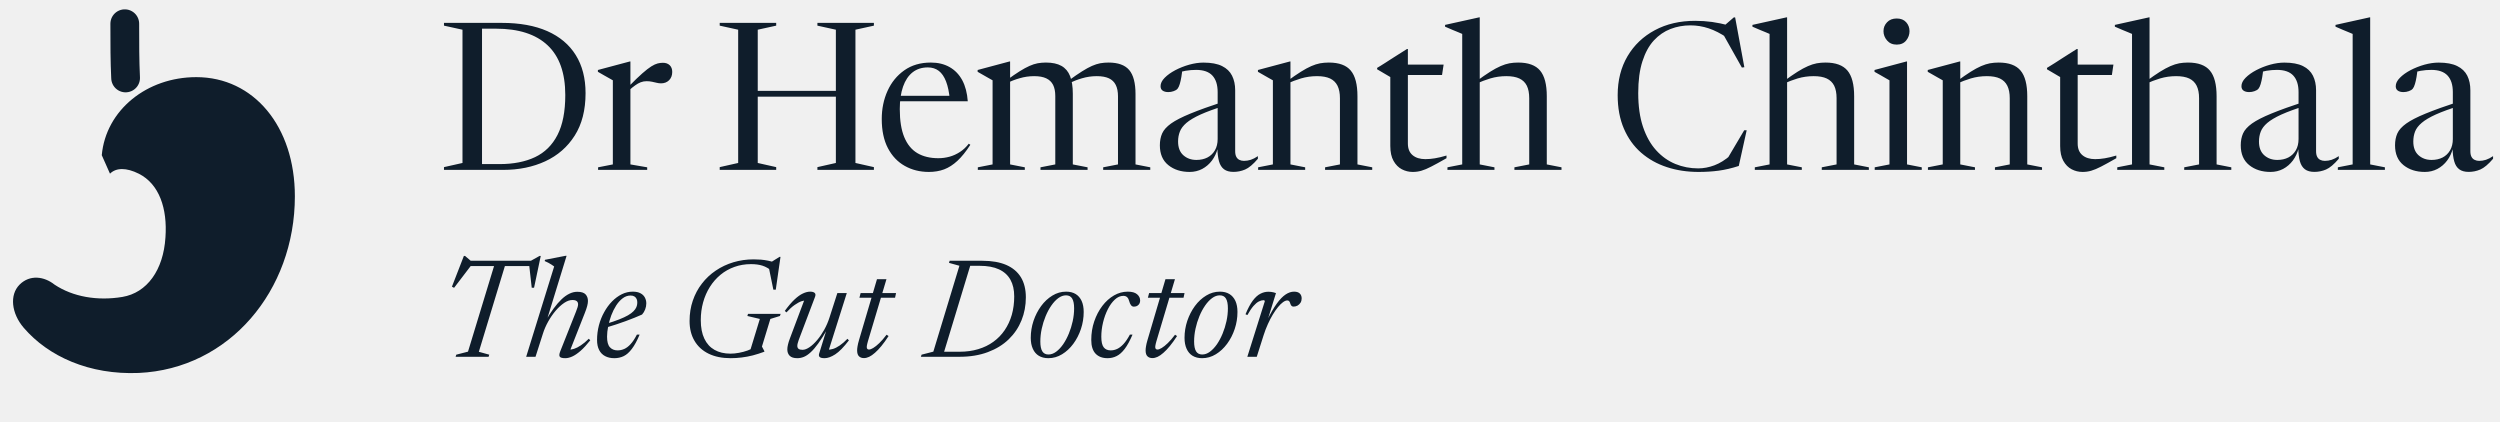
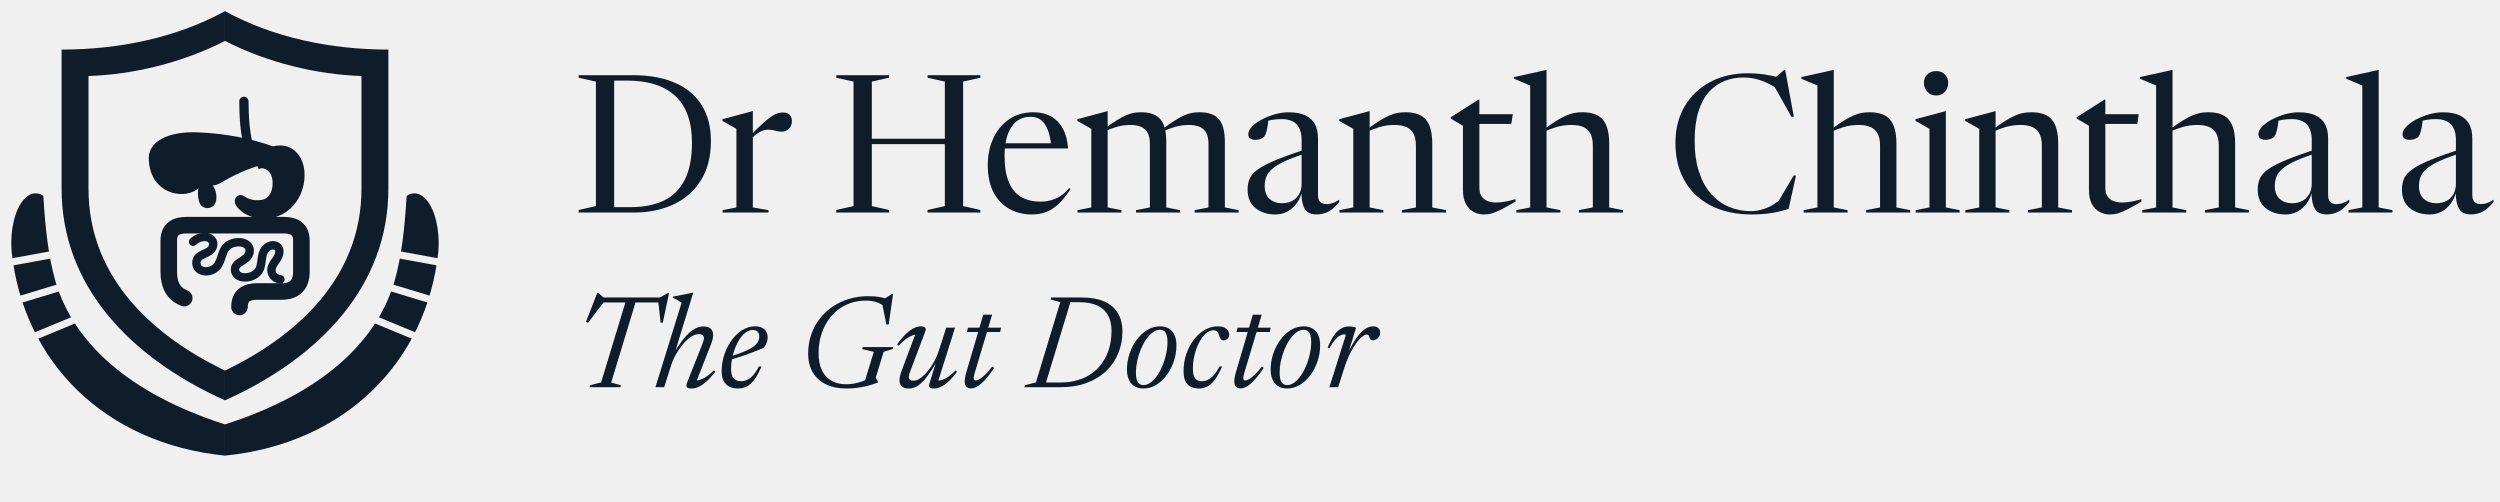
- <svg xmlns="http://www.w3.org/2000/svg" viewBox="-2 -4.898 535.044 90.257" role="img">
-   <g transform="translate(-17.15 -0.70) scale(0.8793)">
-     <path d="M42 33 C43 22 53 14 65 14 C79 14 89 26 89 43 C89 66 73 85 51 86 C39 86.5 29 82 23 75 C20 71.5 19.5 67 22 64.5 C24.5 62 28 62.5 30.5 64.5 C35 67.5 41 68.5 47 67.5 C53 66.5 57 61 57.5 53 C58 46 56 40 51 37.5 C48 36 45.5 36 44 37.5 Z" fill="#0f1d2b" />
-     <path d="M47.6 1 C47.6 6 47.6 10 47.8 14.2" fill="none" stroke="#0f1d2b" stroke-width="7" stroke-linecap="round" />
+ <svg xmlns="http://www.w3.org/2000/svg" viewBox="-2 -17.217 572.536 114.893" role="img">
+   <g transform="translate(-5.50 -21.27) scale(1.1005)">
+     <defs>
+       <clipPath id="soc8l">
+         <rect width="50" height="100" />
+       </clipPath>
+       <clipPath id="soc8r">
+         <rect x="50" width="50" height="100" />
+       </clipPath>
+       <mask id="soc8m" maskUnits="userSpaceOnUse" x="0" y="0" width="100" height="100">
+         <rect width="100" height="100" fill="#fff" />
+         <path d="M4 58.5 L14.4 56.6" stroke="#000" stroke-width="1.5" />
+         <path d="M5.4 66.6 L16.6 63.2" stroke="#000" stroke-width="1.5" />
+         <path d="M8.6 74.4 L20.2 69.6" stroke="#000" stroke-width="1.5" />
+         <path d="M 96 58.5 L 85.6 56.6" stroke="#000" stroke-width="1.5" />
+         <path d="M 94.6 66.6 L 83.4 63.2" stroke="#000" stroke-width="1.5" />
+         <path d="M 91.4 74.4 L 79.8 69.6" stroke="#000" stroke-width="1.5" />
+       </mask>
+     </defs>
+     <path d="M50 6 C60 11.5 72 14 84 14 L84 43 C84 63 70 78 50 87 C30 78 16 63 16 43 L16 14 C28 14 40 11.5 50 6 Z M50 12.2 C59 16.8 69.2 19.2 78.4 19.5 L78.4 43 C78.4 60 67 72.6 50 80.8 C33 72.6 21.6 60 21.6 43 L21.6 19.5 C30.8 19.2 41 16.8 50 12.2 Z" fill-rule="evenodd" fill="#0f1d2b" clip-path="url(#soc8l)" />
+     <path d="M50 6 C60 11.5 72 14 84 14 L84 43 C84 63 70 78 50 87 C30 78 16 63 16 43 L16 14 C28 14 40 11.5 50 6 Z M50 12.2 C59 16.8 69.2 19.2 78.4 19.5 L78.4 43 C78.4 60 67 72.6 50 80.8 C33 72.6 21.6 60 21.6 43 L21.6 19.5 C30.8 19.2 41 16.8 50 12.2 Z" fill-rule="evenodd" fill="#0f1d2b" clip-path="url(#soc8r)" />
+     <g transform="translate(29.1 23.4) scale(.46)">
+       <path d="M27 92 C22 90 20 86 20 80 L20 66 C20 61 23 59 28 59 L72 59 C77 59 80 61 80 66 L80 80 C80 86 77 89 71 89 L60 89 C55 89 52 91 52 96" fill="none" stroke="#0f1d2b" stroke-width="7.5" stroke-linecap="round" stroke-linejoin="round" />
+       <path d="M31 66.5 C35.5 62.5 41 64.5 40 68.5 C39 72.5 32.5 71.5 32.5 76 C32.5 80.5 38.5 81 41.5 78 C44.5 75 43.5 69.5 48 67.5 C52.5 65.5 57.5 67.5 56.5 71.5 C55.5 75.5 49.5 75.5 50 79.5 C50.5 83.5 57 83.5 60 80.5 C63 77.5 61 72.5 64 69.5 C66.5 67 70.5 68 70 71.5 C69.5 75 66 76.5 66.5 80 C67 83 70 83.5 70.5 83.5" fill="none" stroke="#0f1d2b" stroke-width="3.8" stroke-linecap="round" stroke-linejoin="round" />
+       <path d="M54 3 C54 10 54.5 17 56 23" fill="none" stroke="#0f1d2b" stroke-width="4.2" stroke-linecap="round" />
+       <path d="M42 33 C43 22 53 14 65 14 C79 14 89 26 89 43 C89 66 73 85 51 86 C39 86.5 29 82 23 75 C20 71.5 19.5 67 22 64.5 C24.5 62 28 62.5 30.5 64.5 C35 67.5 41 68.5 47 67.5 C53 66.5 57 61 57.5 53 C58 46 56 40 51 37.5 C48 36 45.5 36 44 37.5 Z" transform="translate(40.5 16.5) scale(0.46)" fill="#0f1d2b" />
+       <path d="M35.4 38.5 C39.8 38.8 42.4 43.8 41.3 48.4 C40.4 51.8 35.7 52.3 34.1 49.3 C32.8 46.6 32.6 40.5 35.4 38.5 Z" fill="#0f1d2b" />
+       <path d="M11 30 C10 21 20 16.5 33 17 C46 17.5 58 20 67.5 23.5 C72 25.5 71 29.5 66.5 30.5 C58 32.5 51 35.5 45 39 C42.5 40.6 40.5 41.3 38.5 41 C36.5 40.7 34.5 41.4 32.5 43 C26 47.5 12 44.5 11 30 Z" fill="#0f1d2b" />
+     </g>
+     <g mask="url(#soc8m)">
+       <path d="M12.2 44.5 C12.6 51 13.2 57 14.8 62.5 C18.6 75 30 85.6 50 92 L50 98.5 C25 96 8 79 5.6 56 C5.2 51 6.6 45.6 9.4 44.2 C10.4 43.7 11.6 43.9 12.2 44.5 Z" fill="#0f1d2b" />
+       <path d="M 87.8 44.5 C 87.4 51 86.8 57 85.2 62.5 C 81.4 75 70 85.6 50 92 L 50 98.5 C 75 96 92 79 94.4 56 C 94.8 51 93.4 45.6 90.6 44.2 C 89.6 43.7 88.4 43.9 87.8 44.5 Z" fill="#0f1d2b" />
+     </g>
  </g>
-   <path d="M118.98 15.45Q118.98 8.34 115.19 4.79Q111.41 1.24 104.15 1.24H98.68L98.73 0H105.4Q111.13 0 115.13 1.76Q119.13 3.53 121.22 6.89Q123.32 10.25 123.32 15.04Q123.32 20.47 121 24.12Q118.69 27.77 114.7 29.62Q110.72 31.46 105.7 31.46H98.73L98.68 30.22H104.93Q109.35 30.22 112.49 28.74Q115.64 27.25 117.31 23.99Q118.98 20.74 118.98 15.45ZM93.02 31.46V30.87L96.98 29.98V1.46L93.02 0.59V0H101.16V31.46H93.02ZM139.87 8.54Q140.79 8.54 141.33 9.06Q141.87 9.58 141.87 10.5Q141.87 11.59 141.2 12.27Q140.52 12.94 139.48 12.94Q139.01 12.94 138.54 12.82Q138.08 12.71 137.56 12.6Q137.04 12.48 136.38 12.48Q135.71 12.48 135.12 12.71Q134.53 12.94 133.94 13.37Q133.34 13.79 132.63 14.43V13.54Q134.31 11.82 135.46 10.81Q136.61 9.8 137.39 9.31Q138.17 8.83 138.75 8.68Q139.32 8.54 139.87 8.54ZM132.92 12.64V30.29L136.51 30.91V31.46H126V30.91L129.16 30.29V12.29Q128.88 12.13 128.44 11.88Q128.01 11.64 127.39 11.29Q126.77 10.93 125.96 10.47V10.08L132.82 8.25H132.92V12.64ZM160.17 29.98 164.12 30.87V31.46H152.03V30.87L155.98 29.98V1.46L152.03 0.59V0H164.12V0.59L160.17 1.46V29.98ZM181.08 29.98 185.03 30.87V31.46H172.94V30.87L176.89 29.98V1.46L172.94 0.59V0H185.03V0.59L181.08 1.46V29.98ZM157.64 15.79V14.55H179.35V15.79H157.64ZM197.21 8.49Q199.52 8.49 201.23 9.46Q202.94 10.43 203.94 12.27Q204.93 14.12 205.12 16.78H190.32V15.6H202.83L201.28 16.41Q201.06 14.05 200.47 12.53Q199.88 11.01 198.92 10.27Q197.95 9.53 196.57 9.53Q194.65 9.53 193.31 10.58Q191.97 11.64 191.27 13.64Q190.57 15.64 190.57 18.46Q190.57 22.13 191.53 24.46Q192.5 26.79 194.34 27.88Q196.18 28.96 198.82 28.96Q200.07 28.96 201.25 28.63Q202.42 28.3 203.47 27.61Q204.52 26.92 205.33 25.86L205.67 26.09Q204.28 28.25 202.91 29.52Q201.54 30.79 200.06 31.35Q198.57 31.9 196.8 31.9Q193.92 31.9 191.64 30.61Q189.35 29.33 188.03 26.81Q186.71 24.28 186.71 20.57Q186.71 17.3 187.95 14.55Q189.19 11.81 191.54 10.15Q193.89 8.49 197.21 8.49ZM214.18 12.42V30.29L217.33 30.91V31.46H207.27V30.91L210.43 30.29V12.29Q210.08 12.09 209.4 11.71Q208.72 11.33 207.23 10.47V10.08L214.08 8.25H214.18V12.42ZM227.6 15.17V30.29L230.76 30.91V31.46H220.68V30.91L223.85 30.29V15.65Q223.85 14.21 223.38 13.27Q222.91 12.34 221.92 11.87Q220.92 11.4 219.33 11.4Q217.73 11.4 216.21 11.85Q214.69 12.29 213.66 12.84L213.43 12.28Q215.04 11.1 216.22 10.36Q217.4 9.62 218.33 9.21Q219.25 8.8 220.09 8.64Q220.93 8.49 221.85 8.49Q223.89 8.49 225.16 9.2Q226.43 9.91 227.01 11.38Q227.6 12.85 227.6 15.17ZM241.02 15.26V30.29L244.18 30.91V31.46H234.1V30.91L237.27 30.29V15.73Q237.27 14.23 236.79 13.28Q236.32 12.33 235.32 11.86Q234.32 11.4 232.73 11.4Q231.12 11.4 229.59 11.85Q228.05 12.3 227.03 12.85L226.78 12.29Q228.4 11.11 229.58 10.37Q230.77 9.62 231.7 9.21Q232.63 8.8 233.47 8.64Q234.32 8.49 235.24 8.49Q238.31 8.49 239.67 10.09Q241.02 11.68 241.02 15.26ZM259.96 16.82 260.17 17.7Q256.94 18.71 254.94 19.61Q252.95 20.52 251.91 21.41Q250.88 22.3 250.51 23.27Q250.13 24.24 250.13 25.4Q250.13 27.32 251.26 28.33Q252.39 29.33 254.05 29.33Q255.39 29.33 256.41 28.81Q257.42 28.28 258.01 27.28Q258.6 26.27 258.6 24.84V14.81Q258.6 12.49 257.47 11.27Q256.34 10.06 253.99 10.06Q252.86 10.06 251.73 10.25Q250.59 10.44 249.84 10.8L251.04 9.93Q250.97 10.74 250.83 11.58Q250.69 12.42 250.49 13.09Q250.29 13.76 250.02 14.09Q249.74 14.42 249.18 14.61Q248.62 14.81 248.04 14.81Q247.28 14.81 246.83 14.5Q246.38 14.19 246.38 13.55Q246.38 12.64 247.26 11.75Q248.15 10.85 249.54 10.12Q250.93 9.39 252.53 8.94Q254.13 8.5 255.56 8.5Q258.05 8.5 259.54 9.24Q261.02 9.97 261.68 11.3Q262.35 12.63 262.35 14.42V27.44Q262.35 28.21 262.59 28.66Q262.83 29.12 263.26 29.32Q263.69 29.53 264.23 29.53Q264.98 29.53 265.69 29.3Q266.4 29.07 267.21 28.52V29.08Q265.68 30.87 264.48 31.38Q263.28 31.89 261.99 31.89Q260.71 31.89 259.96 31.33Q259.21 30.76 258.89 29.63Q258.58 28.5 258.54 26.83L258.62 26.81Q258.24 28.31 257.38 29.46Q256.51 30.61 255.29 31.26Q254.06 31.9 252.6 31.9Q249.85 31.9 248.04 30.44Q246.23 28.98 246.23 26.2Q246.23 24.77 246.72 23.66Q247.21 22.56 248.62 21.54Q250.04 20.53 252.77 19.41Q255.5 18.29 259.96 16.82ZM274.18 12.47V30.29L277.33 30.91V31.46H267.26V30.91L270.42 30.29V12.29Q270.07 12.09 269.39 11.71Q268.72 11.33 267.22 10.47V10.08L274.08 8.25H274.18V12.47ZM281.59 30.91 284.77 30.29V16.12Q284.77 14.5 284.25 13.45Q283.73 12.41 282.66 11.9Q281.58 11.4 279.86 11.4Q278.08 11.4 276.43 11.89Q274.77 12.39 273.67 12.96L273.42 12.52Q275.12 11.27 276.39 10.47Q277.65 9.68 278.64 9.25Q279.63 8.82 280.52 8.65Q281.41 8.49 282.39 8.49Q285.66 8.49 287.09 10.21Q288.52 11.92 288.52 15.69V30.29L291.68 30.91V31.46H281.59V30.91ZM299.31 25.81Q299.31 27.47 300.32 28.31Q301.33 29.16 303.05 29.16Q304.04 29.16 305.1 28.98Q306.15 28.81 307.58 28.39V28.96Q305.56 30.12 304.32 30.75Q303.09 31.39 302.21 31.64Q301.33 31.9 300.35 31.9Q299.11 31.9 298.02 31.33Q296.93 30.76 296.24 29.53Q295.55 28.31 295.55 26.33V11.59L292.73 9.93V9.63Q293.03 9.45 293.47 9.18Q293.91 8.92 294.47 8.55Q295.04 8.19 295.74 7.73Q296.45 7.28 297.3 6.74Q298.15 6.2 299.12 5.59H299.31V9.73V25.81ZM298.06 11.16V8.93H306.96L306.62 11.16H298.06ZM322.11 30.91 325.28 30.29V16.12Q325.28 14.5 324.77 13.45Q324.25 12.41 323.17 11.9Q322.1 11.4 320.38 11.4Q318.6 11.4 316.94 11.89Q315.29 12.39 314.19 12.96L313.94 12.52Q315.64 11.27 316.9 10.47Q318.16 9.68 319.16 9.25Q320.15 8.82 321.04 8.65Q321.92 8.49 322.91 8.49Q326.17 8.49 327.61 10.21Q329.04 11.92 329.04 15.69V30.29L332.19 30.91V31.46H322.11V30.91ZM317.84 31.46H307.78V30.91L310.94 30.29V2.36Q310.65 2.24 310.12 2.01Q309.58 1.79 308.85 1.49Q308.13 1.18 307.27 0.81V0.43L314.59 -1.19H314.69V11.11V30.29L317.84 30.91V31.46ZM361.44 31.14Q363.16 31.14 364.92 30.48Q366.67 29.82 368.4 28.31L367.53 29.34L371.29 22.98H371.82L370.13 30.62Q367.84 31.36 365.82 31.63Q363.81 31.9 361.51 31.9Q357.88 31.9 354.74 30.87Q351.6 29.84 349.23 27.78Q346.86 25.71 345.54 22.63Q344.21 19.55 344.21 15.46Q344.21 10.71 346.32 7.13Q348.43 3.56 352.17 1.56Q355.9 -0.44 360.8 -0.44Q362.66 -0.44 364.4 -0.2Q366.15 0.05 368.01 0.54L366.83 0.76L369.06 -1.17H369.35L371.32 9.49L370.79 9.56L366.64 2.17L367.65 3.2Q365.59 1.8 363.69 1.17Q361.78 0.53 359.77 0.53Q357.54 0.53 355.53 1.3Q353.52 2.07 351.96 3.75Q350.4 5.44 349.51 8.22Q348.61 10.99 348.61 15.02Q348.61 19.21 349.63 22.25Q350.66 25.3 352.45 27.27Q354.24 29.24 356.55 30.19Q358.86 31.14 361.44 31.14ZM387.89 30.91 391.06 30.29V16.12Q391.06 14.5 390.55 13.45Q390.03 12.41 388.95 11.9Q387.88 11.4 386.16 11.4Q384.38 11.4 382.72 11.89Q381.07 12.39 379.97 12.96L379.72 12.52Q381.42 11.27 382.68 10.47Q383.94 9.68 384.94 9.25Q385.93 8.82 386.82 8.65Q387.7 8.49 388.69 8.49Q391.95 8.49 393.39 10.21Q394.82 11.92 394.82 15.69V30.29L397.97 30.91V31.46H387.89V30.91ZM383.62 31.46H373.56V30.91L376.72 30.29V2.36Q376.43 2.24 375.9 2.01Q375.36 1.79 374.63 1.49Q373.91 1.18 373.05 0.81V0.43L380.37 -1.19H380.47V11.11V30.29L383.62 30.91V31.46ZM403.93 4.65Q402.62 4.65 401.86 3.76Q401.1 2.87 401.1 1.77Q401.1 0.67 401.86 -0.13Q402.62 -0.94 403.93 -0.94Q405.24 -0.94 405.96 -0.13Q406.67 0.67 406.67 1.77Q406.67 2.87 405.96 3.76Q405.24 4.65 403.93 4.65ZM406.14 8.25V12.2V30.29L409.29 30.91V31.46H399.22V30.91L402.38 30.29V12.29Q402.14 12.15 401.64 11.87Q401.14 11.58 400.5 11.21Q399.86 10.85 399.18 10.47V10.08L406.04 8.25H406.14ZM417.53 12.47V30.29L420.68 30.91V31.46H410.61V30.91L413.78 30.29V12.29Q413.42 12.09 412.75 11.71Q412.07 11.33 410.57 10.47V10.08L417.43 8.25H417.53V12.47ZM424.95 30.91 428.12 30.29V16.12Q428.12 14.5 427.6 13.45Q427.08 12.41 426.01 11.9Q424.94 11.4 423.22 11.4Q421.43 11.4 419.78 11.89Q418.13 12.39 417.03 12.96L416.78 12.52Q418.48 11.27 419.74 10.47Q421 9.68 421.99 9.25Q422.99 8.82 423.87 8.65Q424.76 8.49 425.75 8.49Q429.01 8.49 430.44 10.21Q431.87 11.92 431.87 15.69V30.29L435.03 30.91V31.46H424.95V30.91ZM442.66 25.81Q442.66 27.47 443.67 28.31Q444.68 29.16 446.4 29.16Q447.4 29.16 448.45 28.98Q449.5 28.81 450.93 28.39V28.96Q448.91 30.12 447.68 30.75Q446.44 31.39 445.56 31.64Q444.68 31.9 443.7 31.9Q442.46 31.9 441.37 31.33Q440.28 30.76 439.59 29.53Q438.91 28.31 438.91 26.33V11.59L436.09 9.93V9.63Q436.38 9.45 436.82 9.18Q437.26 8.92 437.83 8.55Q438.39 8.19 439.1 7.73Q439.8 7.28 440.65 6.74Q441.5 6.2 442.47 5.59H442.66V9.73V25.81ZM441.41 11.16V8.93H450.31L449.98 11.16H441.41ZM465.46 30.91 468.64 30.29V16.12Q468.64 14.5 468.12 13.45Q467.6 12.41 466.53 11.9Q465.45 11.4 463.73 11.4Q461.95 11.4 460.29 11.89Q458.64 12.39 457.54 12.96L457.29 12.52Q458.99 11.27 460.25 10.47Q461.52 9.68 462.51 9.25Q463.5 8.82 464.39 8.65Q465.27 8.49 466.26 8.49Q469.53 8.49 470.96 10.21Q472.39 11.92 472.39 15.69V30.29L475.54 30.91V31.46H465.46V30.91ZM461.2 31.46H451.13V30.91L454.29 30.29V2.36Q454.01 2.24 453.47 2.01Q452.93 1.79 452.2 1.49Q451.48 1.18 450.62 0.81V0.43L457.95 -1.19H458.04V11.11V30.29L461.2 30.91V31.46ZM491.29 16.82 491.5 17.7Q488.27 18.71 486.27 19.61Q484.28 20.52 483.24 21.41Q482.21 22.3 481.84 23.27Q481.46 24.24 481.46 25.4Q481.46 27.32 482.59 28.33Q483.72 29.33 485.38 29.33Q486.72 29.33 487.74 28.81Q488.75 28.28 489.34 27.28Q489.93 26.27 489.93 24.84V14.81Q489.93 12.49 488.8 11.27Q487.67 10.06 485.32 10.06Q484.19 10.06 483.06 10.25Q481.92 10.44 481.17 10.8L482.37 9.93Q482.3 10.74 482.16 11.58Q482.02 12.42 481.82 13.09Q481.62 13.76 481.35 14.09Q481.07 14.42 480.51 14.61Q479.95 14.81 479.37 14.81Q478.61 14.81 478.16 14.5Q477.71 14.19 477.71 13.55Q477.71 12.64 478.59 11.75Q479.48 10.85 480.87 10.12Q482.26 9.39 483.86 8.94Q485.46 8.5 486.89 8.5Q489.38 8.5 490.87 9.24Q492.35 9.97 493.01 11.3Q493.68 12.63 493.68 14.42V27.44Q493.68 28.21 493.92 28.66Q494.16 29.12 494.59 29.32Q495.02 29.53 495.56 29.53Q496.31 29.53 497.02 29.3Q497.73 29.07 498.54 28.52V29.08Q497.01 30.87 495.81 31.38Q494.61 31.89 493.32 31.89Q492.04 31.89 491.29 31.33Q490.54 30.76 490.22 29.63Q489.91 28.5 489.87 26.83L489.95 26.81Q489.57 28.31 488.71 29.46Q487.84 30.61 486.62 31.26Q485.39 31.9 483.93 31.9Q481.18 31.9 479.37 30.44Q477.56 28.98 477.56 26.2Q477.56 24.77 478.05 23.66Q478.54 22.56 479.95 21.54Q481.37 20.53 484.1 19.41Q486.83 18.29 491.29 16.82ZM505.26 30.29 508.41 30.91V31.46H498.34V30.91L501.51 30.29V2.36Q501.22 2.24 500.68 2.01Q500.15 1.79 499.42 1.49Q498.69 1.18 497.84 0.81V0.43L505.16 -1.19H505.26V2.46V30.29ZM524.32 16.82 524.53 17.7Q521.29 18.71 519.29 19.61Q517.3 20.52 516.27 21.41Q515.23 22.3 514.86 23.27Q514.49 24.24 514.49 25.4Q514.49 27.32 515.61 28.33Q516.74 29.33 518.4 29.33Q519.74 29.33 520.76 28.81Q521.77 28.28 522.36 27.28Q522.95 26.27 522.95 24.84V14.81Q522.95 12.49 521.82 11.27Q520.69 10.06 518.34 10.06Q517.21 10.06 516.08 10.25Q514.95 10.44 514.19 10.8L515.39 9.93Q515.32 10.74 515.18 11.58Q515.04 12.42 514.84 13.09Q514.64 13.76 514.37 14.09Q514.09 14.42 513.53 14.61Q512.97 14.81 512.39 14.81Q511.63 14.81 511.18 14.5Q510.73 14.19 510.73 13.55Q510.73 12.64 511.62 11.75Q512.5 10.85 513.89 10.12Q515.29 9.39 516.88 8.94Q518.48 8.5 519.91 8.5Q522.41 8.5 523.89 9.24Q525.37 9.97 526.04 11.3Q526.7 12.63 526.7 14.42V27.44Q526.7 28.21 526.94 28.66Q527.19 29.12 527.62 29.32Q528.05 29.53 528.58 29.53Q529.33 29.53 530.04 29.3Q530.75 29.07 531.56 28.52V29.08Q530.03 30.87 528.83 31.38Q527.63 31.89 526.34 31.89Q525.07 31.89 524.32 31.33Q523.56 30.76 523.25 29.63Q522.93 28.5 522.89 26.83L522.97 26.81Q522.59 28.31 521.73 29.46Q520.87 30.61 519.64 31.26Q518.42 31.9 516.95 31.9Q514.2 31.9 512.39 30.44Q510.58 28.98 510.58 26.2Q510.58 24.77 511.07 23.66Q511.56 22.56 512.98 21.54Q514.39 20.53 517.12 19.41Q519.85 18.29 524.32 16.82Z" fill="#0f1d2b" />
-   <path d="M112.4 52.05H97.28L98.94 51.77L95.18 56.7L94.72 56.46L97.28 49.87H97.52L99.01 51.14L97.98 50.91H112.42L111.21 51.14L113.49 49.87H113.73L112.3 56.68H111.8L111.25 51.79L112.4 52.05ZM103.87 51.6H106.19L100.48 70.39L102.71 71.01L102.57 71.46H95.51L95.65 71.01L98.16 70.36L103.87 51.6ZM114.2 66.49 112.61 71.46H110.61L116.6 52.13Q116.33 51.92 116.02 51.73Q115.71 51.53 115.36 51.34Q115 51.14 114.57 50.97L114.65 50.7L119.02 49.85H119.26L114.98 63.77L114.77 63.77Q115.65 62.27 116.5 61.11Q117.35 59.95 118.18 59.16Q119.01 58.37 119.86 57.96Q120.7 57.55 121.55 57.55Q122.81 57.55 123.32 58.1Q123.83 58.65 123.83 59.51Q123.83 60 123.67 60.59Q123.52 61.19 123.16 62.09L119.88 70.42L119.76 69.92Q120.24 69.96 120.88 69.75Q121.53 69.54 122.32 69.01Q123.11 68.49 124.01 67.6L124.33 67.93Q123.2 69.36 122.24 70.2Q121.27 71.04 120.47 71.4Q119.67 71.76 118.98 71.76Q118.05 71.76 117.81 71.45Q117.57 71.14 117.9 70.3L121.27 61.81Q121.5 61.23 121.61 60.86Q121.72 60.49 121.72 60.23Q121.72 59.78 121.43 59.55Q121.15 59.31 120.49 59.31Q119.67 59.31 118.74 59.93Q117.81 60.56 116.92 61.6Q116.03 62.65 115.32 63.92Q114.61 65.19 114.2 66.49ZM132.97 58.35Q132.05 58.35 131.28 58.93Q130.5 59.51 129.88 60.47Q129.26 61.44 128.82 62.6Q128.39 63.77 128.16 64.96Q127.92 66.15 127.92 67.16Q127.92 68.76 128.53 69.42Q129.14 70.09 130.17 70.09Q130.9 70.09 131.59 69.79Q132.28 69.49 132.95 68.76Q133.63 68.03 134.31 66.71L134.89 66.72Q134.06 68.69 133.22 69.78Q132.39 70.88 131.48 71.32Q130.57 71.76 129.47 71.76Q128.34 71.76 127.51 71.32Q126.68 70.89 126.23 70.02Q125.78 69.15 125.78 67.86Q125.78 66.25 126.18 64.72Q126.58 63.2 127.31 61.9Q128.03 60.59 128.99 59.61Q129.95 58.63 131.08 58.07Q132.21 57.52 133.42 57.52Q134.44 57.52 135.08 57.87Q135.72 58.21 136.02 58.79Q136.32 59.36 136.32 60.03Q136.32 60.68 136.08 61.31Q135.84 61.95 135.41 62.42Q134.68 62.75 133.78 63.11Q132.89 63.48 131.88 63.84Q130.88 64.2 129.83 64.55Q128.78 64.89 127.74 65.2L127.79 64.39Q129.38 63.91 130.52 63.46Q131.66 63.01 132.41 62.58Q133.15 62.15 133.58 61.71Q134.01 61.28 134.2 60.83Q134.38 60.39 134.39 59.93Q134.41 59.46 134.26 59.11Q134.1 58.75 133.78 58.55Q133.46 58.35 132.97 58.35ZM154.34 70.79Q155.2 70.79 156.15 70.61Q157.1 70.44 158.02 70.11Q158.94 69.77 159.67 69.29L158.36 70.75L160.62 63.36L157.95 62.73L158.09 62.27H165.07L164.92 62.73L162.87 63.36L161.07 69.27L161.6 70.28L161.57 70.38Q160.34 70.84 159.13 71.16Q157.91 71.47 156.73 71.61Q155.54 71.76 154.37 71.76Q151.63 71.76 149.66 70.8Q147.69 69.84 146.64 68.05Q145.58 66.27 145.58 63.8Q145.58 61.47 146.27 59.45Q146.96 57.43 148.21 55.81Q149.46 54.18 151.18 53.02Q152.9 51.85 154.96 51.23Q157.02 50.61 159.31 50.61Q160.11 50.61 160.87 50.67Q161.63 50.74 162.37 50.89Q163.12 51.04 163.85 51.3L162.81 51.34L164.82 50.08H165.04L164.03 57.09H163.51L162.53 52.29L163.28 53.16Q162.22 52.29 161.18 51.96Q160.14 51.63 158.74 51.63Q156.83 51.63 155.17 52.23Q153.52 52.82 152.2 53.91Q150.87 55.01 149.93 56.5Q148.98 58 148.48 59.81Q147.98 61.61 147.98 63.62Q147.98 65.98 148.74 67.58Q149.5 69.18 150.92 69.98Q152.35 70.79 154.34 70.79ZM173.32 70.75 174.92 65.58 175.06 65.55Q173.99 67.41 173.11 68.62Q172.24 69.83 171.48 70.51Q170.73 71.2 170.04 71.48Q169.35 71.76 168.64 71.76Q167.51 71.76 167 71.24Q166.5 70.72 166.5 69.88Q166.5 69.43 166.64 68.85Q166.77 68.28 167.04 67.57L170.31 58.86L170.69 59.42Q170.25 59.34 169.58 59.56Q168.91 59.78 168.08 60.36Q167.25 60.93 166.31 61.96L165.96 61.64Q167.09 60.09 168.05 59.19Q169.01 58.29 169.84 57.91Q170.67 57.52 171.39 57.52Q172.07 57.52 172.36 57.8Q172.65 58.07 172.43 58.64L168.94 67.86Q168.8 68.27 168.72 68.57Q168.64 68.88 168.64 69.12Q168.64 69.55 168.91 69.76Q169.19 69.97 169.75 69.97Q170.43 69.97 171.25 69.41Q172.07 68.85 172.89 67.88Q173.71 66.91 174.4 65.67Q175.09 64.43 175.52 63.08L177.21 57.82H179.23L175.27 70.35L175.15 69.9Q175.62 69.98 176.27 69.78Q176.93 69.58 177.72 69.04Q178.5 68.51 179.37 67.61L179.68 67.95Q178.02 70.12 176.75 70.94Q175.48 71.76 174.47 71.76Q173.69 71.76 173.43 71.51Q173.16 71.27 173.32 70.75ZM181.93 58.82 182.19 57.82H189.77L189.56 58.82H181.93ZM183.75 68.14Q183.67 68.44 183.61 68.67Q183.55 68.9 183.53 69.07Q183.5 69.24 183.5 69.37Q183.5 69.65 183.63 69.78Q183.75 69.91 183.98 69.91Q184.32 69.91 184.88 69.58Q185.45 69.24 186.18 68.54Q186.91 67.84 187.74 66.74L188.17 67.02Q187.37 68.26 186.64 69.15Q185.91 70.04 185.25 70.61Q184.6 71.19 184.01 71.47Q183.42 71.74 182.9 71.74Q182.25 71.74 181.85 71.37Q181.44 70.99 181.44 70.09Q181.44 69.72 181.53 69.2Q181.61 68.67 181.85 67.86L185.69 54.85H187.72L183.75 68.14ZM203.36 70.38Q205.53 70.38 207.35 69.83Q209.17 69.29 210.6 68.25Q212.03 67.22 213.02 65.76Q214.01 64.31 214.54 62.49Q215.06 60.66 215.06 58.53Q215.06 56.42 214.25 54.97Q213.44 53.51 211.8 52.75Q210.16 51.99 207.64 51.99H204.2L204.58 50.91H208.23Q211.27 50.91 213.35 51.8Q215.42 52.7 216.49 54.44Q217.55 56.18 217.55 58.74Q217.55 61.36 216.62 63.66Q215.69 65.97 213.88 67.72Q212.07 69.47 209.42 70.46Q206.77 71.46 203.34 71.46H198.29L198.6 70.38H203.36ZM203.33 51.98 201.1 51.36 201.24 50.91H205.97L199.73 71.46H195.09L195.23 71.01L197.75 70.36L203.33 51.98ZM226.17 57.52Q227.37 57.52 228.21 58.03Q229.04 58.54 229.49 59.51Q229.93 60.48 229.93 61.87Q229.93 63.74 229.34 65.51Q228.75 67.27 227.71 68.68Q226.67 70.09 225.3 70.92Q223.93 71.76 222.36 71.76Q221.18 71.76 220.33 71.25Q219.49 70.74 219.05 69.76Q218.6 68.78 218.6 67.41Q218.6 65.54 219.19 63.77Q219.79 62.01 220.82 60.6Q221.86 59.19 223.23 58.36Q224.6 57.52 226.17 57.52ZM222.39 70.97Q223.23 70.97 224.03 70.38Q224.83 69.79 225.53 68.79Q226.22 67.78 226.75 66.5Q227.28 65.22 227.58 63.83Q227.88 62.44 227.88 61.1Q227.88 59.67 227.46 58.99Q227.05 58.31 226.14 58.31Q225.31 58.31 224.5 58.9Q223.7 59.49 223.01 60.49Q222.31 61.5 221.78 62.78Q221.25 64.06 220.95 65.45Q220.65 66.84 220.65 68.18Q220.65 69.61 221.07 70.29Q221.49 70.97 222.39 70.97ZM238.42 58.42Q237.45 58.42 236.6 59.21Q235.74 60 235.09 61.29Q234.44 62.58 234.07 64.12Q233.7 65.66 233.7 67.16Q233.7 68.75 234.2 69.42Q234.71 70.09 235.72 70.09Q236.41 70.09 237.09 69.78Q237.76 69.47 238.45 68.73Q239.13 67.99 239.82 66.71L240.38 66.72Q239.54 68.67 238.71 69.77Q237.87 70.87 236.97 71.31Q236.08 71.76 235.04 71.76Q233.39 71.76 232.47 70.79Q231.55 69.82 231.55 67.86Q231.55 65.74 232.19 63.87Q232.83 62 233.92 60.57Q235.01 59.14 236.41 58.33Q237.82 57.52 239.35 57.52Q240.71 57.52 241.36 58.08Q242.01 58.64 242.01 59.41Q242.01 60 241.64 60.36Q241.28 60.72 240.68 60.73Q240.31 60.74 240.06 60.42Q239.81 60.1 239.67 59.56Q239.54 59.01 239.23 58.71Q238.93 58.42 238.42 58.42ZM243.67 58.82 243.93 57.82H251.51L251.3 58.82H243.67ZM245.49 68.14Q245.41 68.44 245.35 68.67Q245.29 68.9 245.27 69.07Q245.24 69.24 245.24 69.37Q245.24 69.65 245.37 69.78Q245.49 69.91 245.72 69.91Q246.06 69.91 246.62 69.58Q247.19 69.24 247.92 68.54Q248.65 67.84 249.48 66.74L249.91 67.02Q249.11 68.26 248.38 69.15Q247.65 70.04 246.99 70.61Q246.34 71.19 245.75 71.47Q245.16 71.74 244.64 71.74Q243.99 71.74 243.59 71.37Q243.18 70.99 243.18 70.09Q243.18 69.72 243.27 69.2Q243.35 68.67 243.59 67.86L247.43 54.85H249.46L245.49 68.14ZM259.08 57.52Q260.28 57.52 261.12 58.03Q261.95 58.54 262.4 59.51Q262.84 60.48 262.84 61.87Q262.84 63.74 262.25 65.51Q261.66 67.27 260.62 68.68Q259.58 70.09 258.21 70.92Q256.84 71.76 255.27 71.76Q254.09 71.76 253.24 71.25Q252.4 70.74 251.96 69.76Q251.51 68.78 251.51 67.41Q251.51 65.54 252.1 63.77Q252.7 62.01 253.73 60.6Q254.77 59.19 256.14 58.36Q257.51 57.52 259.08 57.52ZM255.3 70.97Q256.14 70.97 256.94 70.38Q257.74 69.79 258.44 68.79Q259.13 67.78 259.66 66.5Q260.19 65.22 260.49 63.83Q260.79 62.44 260.79 61.1Q260.79 59.67 260.37 58.99Q259.96 58.31 259.05 58.31Q258.22 58.31 257.41 58.9Q256.61 59.49 255.92 60.49Q255.22 61.5 254.69 62.78Q254.16 64.06 253.86 65.45Q253.56 66.84 253.56 68.18Q253.56 69.61 253.98 70.29Q254.4 70.97 255.3 70.97ZM268.69 59.58Q268.69 59.49 268.62 59.42Q268.56 59.35 268.42 59.35Q267.95 59.35 267.42 59.62Q266.88 59.89 266.27 60.58Q265.67 61.27 264.96 62.53L264.56 62.36Q265.33 60.5 266.11 59.45Q266.9 58.4 267.74 57.97Q268.57 57.54 269.44 57.54Q269.74 57.54 270.02 57.57Q270.3 57.61 270.56 57.67Q270.83 57.74 271.08 57.83L269.28 63.64H269.19Q270.29 61.41 271.26 60.07Q272.23 58.73 273.14 58.13Q274.05 57.52 274.95 57.52Q275.79 57.52 276.19 57.93Q276.58 58.33 276.58 58.97Q276.58 59.48 276.34 59.88Q276.09 60.27 275.7 60.5Q275.31 60.72 274.84 60.72Q274.57 60.72 274.41 60.56Q274.25 60.41 274.14 60.06Q274.04 59.7 273.89 59.55Q273.74 59.4 273.51 59.4Q273.11 59.4 272.59 59.77Q272.08 60.14 271.52 60.82Q270.97 61.49 270.41 62.42Q269.85 63.35 269.34 64.48Q268.83 65.6 268.43 66.86L266.97 71.46H264.95L268.69 59.58Z" fill="#0f1d2b" />
+   <path d="M156.47 15.45Q156.47 8.34 152.68 4.79Q148.9 1.24 141.64 1.24H136.17L136.22 0H142.89Q148.62 0 152.62 1.76Q156.62 3.53 158.71 6.89Q160.81 10.25 160.81 15.04Q160.81 20.47 158.49 24.12Q156.18 27.77 152.2 29.62Q148.21 31.46 143.19 31.46H136.22L136.17 30.22H142.43Q146.84 30.22 149.98 28.74Q153.13 27.25 154.8 23.99Q156.47 20.74 156.47 15.45ZM130.52 31.46V30.87L134.47 29.98V1.46L130.52 0.59V0H138.65V31.46H130.52ZM177.36 8.54Q178.28 8.54 178.82 9.06Q179.36 9.58 179.36 10.5Q179.36 11.59 178.69 12.27Q178.01 12.94 176.97 12.94Q176.5 12.94 176.04 12.82Q175.57 12.71 175.05 12.6Q174.53 12.48 173.87 12.48Q173.2 12.48 172.61 12.71Q172.02 12.94 171.43 13.37Q170.83 13.79 170.12 14.43V13.54Q171.8 11.82 172.95 10.81Q174.11 9.8 174.88 9.31Q175.66 8.83 176.24 8.68Q176.81 8.54 177.36 8.54ZM170.41 12.64V30.29L174 30.91V31.46H163.49V30.91L166.65 30.29V12.29Q166.37 12.13 165.93 11.88Q165.5 11.64 164.88 11.29Q164.26 10.93 163.45 10.47V10.08L170.31 8.25H170.41V12.64ZM197.66 29.98 201.61 30.87V31.46H189.52V30.87L193.47 29.98V1.46L189.52 0.59V0H201.61V0.59L197.66 1.46V29.98ZM218.57 29.98 222.52 30.87V31.46H210.43V30.87L214.38 29.98V1.46L210.43 0.59V0H222.52V0.59L218.57 1.46V29.98ZM195.13 15.79V14.55H216.85V15.79H195.13ZM234.7 8.49Q237.01 8.49 238.72 9.46Q240.43 10.43 241.43 12.27Q242.42 14.12 242.61 16.78H227.82V15.6H240.32L238.77 16.41Q238.55 14.05 237.96 12.53Q237.37 11.01 236.41 10.27Q235.44 9.53 234.06 9.53Q232.14 9.53 230.8 10.58Q229.46 11.64 228.76 13.64Q228.06 15.64 228.06 18.46Q228.06 22.13 229.03 24.46Q229.99 26.79 231.83 27.88Q233.67 28.96 236.31 28.96Q237.56 28.96 238.74 28.63Q239.91 28.3 240.96 27.61Q242.01 26.92 242.83 25.86L243.16 26.09Q241.77 28.25 240.41 29.52Q239.04 30.79 237.55 31.35Q236.06 31.9 234.3 31.9Q231.42 31.9 229.13 30.61Q226.84 29.33 225.52 26.81Q224.21 24.28 224.21 20.57Q224.21 17.3 225.44 14.55Q226.68 11.81 229.03 10.15Q231.39 8.49 234.7 8.49ZM251.67 12.42V30.29L254.83 30.91V31.46H244.76V30.91L247.92 30.29V12.29Q247.57 12.09 246.89 11.71Q246.21 11.33 244.72 10.47V10.08L251.58 8.25H251.67V12.42ZM265.09 15.17V30.29L268.25 30.91V31.46H258.17V30.91L261.34 30.29V15.65Q261.34 14.21 260.87 13.27Q260.4 12.34 259.41 11.87Q258.41 11.4 256.83 11.4Q255.22 11.4 253.7 11.85Q252.18 12.29 251.15 12.84L250.92 12.28Q252.53 11.1 253.71 10.36Q254.89 9.62 255.82 9.21Q256.74 8.8 257.58 8.64Q258.42 8.49 259.34 8.49Q261.38 8.49 262.65 9.2Q263.92 9.91 264.51 11.38Q265.09 12.85 265.09 15.17ZM278.51 15.26V30.29L281.67 30.91V31.46H271.59V30.91L274.76 30.29V15.73Q274.76 14.23 274.29 13.28Q273.81 12.33 272.81 11.86Q271.81 11.4 270.22 11.4Q268.61 11.4 267.08 11.85Q265.55 12.3 264.52 12.85L264.27 12.29Q265.89 11.11 267.07 10.37Q268.26 9.62 269.19 9.21Q270.12 8.8 270.96 8.64Q271.81 8.49 272.73 8.49Q275.8 8.49 277.16 10.09Q278.51 11.68 278.51 15.26ZM297.45 16.82 297.67 17.7Q294.43 18.71 292.43 19.61Q290.44 20.52 289.41 21.41Q288.37 22.3 288 23.27Q287.63 24.24 287.63 25.4Q287.63 27.32 288.75 28.33Q289.88 29.33 291.54 29.33Q292.88 29.33 293.9 28.81Q294.91 28.28 295.5 27.28Q296.09 26.27 296.09 24.84V14.81Q296.09 12.49 294.96 11.27Q293.83 10.06 291.48 10.06Q290.35 10.06 289.22 10.25Q288.08 10.44 287.33 10.8L288.53 9.93Q288.46 10.74 288.32 11.58Q288.18 12.42 287.98 13.09Q287.78 13.76 287.51 14.09Q287.23 14.42 286.67 14.61Q286.11 14.81 285.53 14.81Q284.77 14.81 284.32 14.5Q283.87 14.19 283.87 13.55Q283.87 12.64 284.75 11.75Q285.64 10.85 287.03 10.12Q288.43 9.39 290.02 8.94Q291.62 8.5 293.05 8.5Q295.55 8.5 297.03 9.24Q298.51 9.97 299.18 11.3Q299.84 12.63 299.84 14.42V27.44Q299.84 28.21 300.08 28.66Q300.33 29.12 300.76 29.32Q301.19 29.53 301.72 29.53Q302.47 29.53 303.18 29.3Q303.89 29.07 304.7 28.52V29.08Q303.17 30.87 301.97 31.38Q300.77 31.89 299.48 31.89Q298.21 31.89 297.45 31.33Q296.7 30.76 296.39 29.63Q296.07 28.5 296.03 26.83L296.11 26.81Q295.73 28.31 294.87 29.46Q294.01 30.61 292.78 31.26Q291.56 31.9 290.09 31.9Q287.34 31.9 285.53 30.44Q283.72 28.98 283.72 26.2Q283.72 24.77 284.21 23.66Q284.7 22.56 286.12 21.54Q287.53 20.53 290.26 19.41Q292.99 18.29 297.45 16.82ZM311.67 12.47V30.29L314.82 30.91V31.46H304.75V30.91L307.92 30.29V12.29Q307.56 12.09 306.89 11.71Q306.21 11.33 304.71 10.47V10.08L311.57 8.25H311.67V12.47ZM319.09 30.91 322.26 30.29V16.12Q322.26 14.5 321.74 13.45Q321.22 12.41 320.15 11.9Q319.07 11.4 317.36 11.4Q315.57 11.4 313.92 11.89Q312.27 12.39 311.17 12.96L310.92 12.52Q312.61 11.27 313.88 10.47Q315.14 9.68 316.13 9.25Q317.12 8.82 318.01 8.65Q318.9 8.49 319.89 8.49Q323.15 8.49 324.58 10.21Q326.01 11.92 326.01 15.69V30.29L329.17 30.91V31.46H319.09V30.91ZM336.8 25.81Q336.8 27.47 337.81 28.31Q338.82 29.16 340.54 29.16Q341.54 29.16 342.59 28.98Q343.64 28.81 345.07 28.39V28.96Q343.05 30.12 341.82 30.75Q340.58 31.39 339.7 31.64Q338.82 31.9 337.84 31.9Q336.6 31.9 335.51 31.33Q334.42 30.76 333.73 29.53Q333.04 28.31 333.04 26.33V11.59L330.23 9.93V9.63Q330.52 9.45 330.96 9.18Q331.4 8.92 331.97 8.55Q332.53 8.19 333.24 7.73Q333.94 7.28 334.79 6.74Q335.64 6.2 336.61 5.59H336.8V9.73V25.81ZM335.55 11.16V8.93H344.45L344.12 11.16H335.55ZM359.6 30.91 362.78 30.29V16.12Q362.78 14.5 362.26 13.45Q361.74 12.41 360.66 11.9Q359.59 11.4 357.87 11.4Q356.09 11.4 354.43 11.89Q352.78 12.39 351.68 12.96L351.43 12.52Q353.13 11.27 354.39 10.47Q355.65 9.68 356.65 9.25Q357.64 8.82 358.53 8.65Q359.41 8.49 360.4 8.49Q363.67 8.49 365.1 10.21Q366.53 11.92 366.53 15.69V30.29L369.68 30.91V31.46H359.6V30.91ZM355.34 31.46H345.27V30.91L348.43 30.29V2.36Q348.15 2.24 347.61 2.01Q347.07 1.79 346.34 1.49Q345.62 1.18 344.76 0.81V0.43L352.09 -1.19H352.18V11.11V30.29L355.34 30.91V31.46ZM398.93 31.14Q400.65 31.14 402.41 30.48Q404.17 29.82 405.9 28.31L405.02 29.34L408.78 22.98H409.31L407.62 30.62Q405.33 31.36 403.31 31.63Q401.3 31.9 399 31.9Q395.37 31.9 392.23 30.87Q389.09 29.84 386.72 27.78Q384.35 25.71 383.03 22.63Q381.7 19.55 381.7 15.46Q381.7 10.71 383.81 7.13Q385.92 3.56 389.66 1.56Q393.39 -0.44 398.29 -0.44Q400.15 -0.44 401.9 -0.2Q403.64 0.05 405.5 0.54L404.32 0.76L406.56 -1.17H406.84L408.81 9.49L408.28 9.56L404.13 2.17L405.14 3.2Q403.08 1.8 401.18 1.17Q399.27 0.53 397.26 0.53Q395.03 0.53 393.02 1.3Q391.01 2.07 389.45 3.75Q387.89 5.44 387 8.22Q386.1 10.99 386.1 15.02Q386.1 19.21 387.13 22.25Q388.15 25.3 389.94 27.27Q391.73 29.24 394.04 30.19Q396.35 31.14 398.93 31.14ZM425.38 30.91 428.56 30.29V16.12Q428.56 14.5 428.04 13.45Q427.52 12.41 426.44 11.9Q425.37 11.4 423.65 11.4Q421.87 11.4 420.21 11.89Q418.56 12.39 417.46 12.96L417.21 12.52Q418.91 11.27 420.17 10.47Q421.43 9.68 422.43 9.25Q423.42 8.82 424.31 8.65Q425.19 8.49 426.18 8.49Q429.45 8.49 430.88 10.21Q432.31 11.92 432.31 15.69V30.29L435.46 30.91V31.46H425.38V30.91ZM421.12 31.46H411.05V30.91L414.21 30.29V2.36Q413.93 2.24 413.39 2.01Q412.85 1.79 412.12 1.49Q411.4 1.18 410.54 0.81V0.43L417.87 -1.19H417.96V11.11V30.29L421.12 30.91V31.46ZM441.42 4.65Q440.11 4.65 439.35 3.76Q438.6 2.87 438.6 1.77Q438.6 0.67 439.35 -0.13Q440.11 -0.94 441.42 -0.94Q442.73 -0.94 443.45 -0.13Q444.17 0.67 444.17 1.77Q444.17 2.87 443.45 3.76Q442.73 4.65 441.42 4.65ZM443.63 8.25V12.2V30.29L446.78 30.91V31.46H436.71V30.91L439.87 30.29V12.29Q439.63 12.15 439.13 11.87Q438.63 11.58 437.99 11.21Q437.35 10.85 436.67 10.47V10.08L443.53 8.25H443.63ZM455.02 12.47V30.29L458.17 30.91V31.46H448.1V30.91L451.27 30.29V12.29Q450.92 12.09 450.24 11.71Q449.56 11.33 448.06 10.47V10.08L454.92 8.25H455.02V12.47ZM462.44 30.91 465.61 30.29V16.12Q465.61 14.5 465.09 13.45Q464.57 12.41 463.5 11.9Q462.43 11.4 460.71 11.4Q458.92 11.4 457.27 11.89Q455.62 12.39 454.52 12.96L454.27 12.52Q455.97 11.27 457.23 10.47Q458.49 9.68 459.48 9.25Q460.48 8.82 461.36 8.65Q462.25 8.49 463.24 8.49Q466.5 8.49 467.93 10.21Q469.36 11.92 469.36 15.69V30.29L472.52 30.91V31.46H462.44V30.91ZM480.15 25.81Q480.15 27.47 481.16 28.31Q482.17 29.16 483.89 29.16Q484.89 29.16 485.94 28.98Q486.99 28.81 488.42 28.39V28.96Q486.4 30.12 485.17 30.75Q483.93 31.39 483.05 31.64Q482.17 31.9 481.2 31.9Q479.96 31.9 478.86 31.33Q477.77 30.76 477.08 29.53Q476.4 28.31 476.4 26.33V11.59L473.58 9.93V9.63Q473.88 9.45 474.32 9.18Q474.76 8.92 475.32 8.55Q475.88 8.19 476.59 7.73Q477.3 7.28 478.14 6.74Q478.99 6.2 479.97 5.59H480.15V9.73V25.81ZM478.9 11.16V8.93H487.8L487.47 11.16H478.9ZM502.95 30.91 506.13 30.29V16.12Q506.13 14.5 505.61 13.45Q505.09 12.41 504.02 11.9Q502.94 11.4 501.22 11.4Q499.44 11.4 497.79 11.89Q496.13 12.39 495.03 12.96L494.78 12.52Q496.48 11.27 497.74 10.47Q499.01 9.68 500 9.25Q500.99 8.82 501.88 8.65Q502.77 8.49 503.75 8.49Q507.02 8.49 508.45 10.21Q509.88 11.92 509.88 15.69V30.29L513.03 30.91V31.46H502.95V30.91ZM498.69 31.46H488.62V30.91L491.78 30.29V2.36Q491.5 2.24 490.96 2.01Q490.42 1.79 489.7 1.49Q488.97 1.18 488.11 0.81V0.43L495.44 -1.19H495.54V11.11V30.29L498.69 30.91V31.46ZM528.78 16.82 529 17.7Q525.76 18.71 523.76 19.61Q521.77 20.52 520.74 21.41Q519.7 22.3 519.33 23.27Q518.96 24.24 518.96 25.4Q518.96 27.32 520.08 28.33Q521.21 29.33 522.87 29.33Q524.21 29.33 525.23 28.81Q526.24 28.28 526.83 27.28Q527.42 26.27 527.42 24.84V14.81Q527.42 12.49 526.29 11.27Q525.16 10.06 522.81 10.06Q521.68 10.06 520.55 10.25Q519.41 10.44 518.66 10.8L519.86 9.93Q519.79 10.74 519.65 11.58Q519.51 12.42 519.31 13.09Q519.11 13.76 518.84 14.09Q518.56 14.42 518 14.61Q517.44 14.81 516.86 14.81Q516.1 14.81 515.65 14.5Q515.2 14.19 515.2 13.55Q515.2 12.64 516.08 11.75Q516.97 10.85 518.36 10.12Q519.76 9.39 521.35 8.94Q522.95 8.5 524.38 8.5Q526.88 8.5 528.36 9.24Q529.84 9.97 530.51 11.3Q531.17 12.63 531.17 14.42V27.44Q531.17 28.21 531.41 28.66Q531.66 29.12 532.09 29.32Q532.52 29.53 533.05 29.53Q533.8 29.53 534.51 29.3Q535.22 29.07 536.03 28.52V29.08Q534.5 30.87 533.3 31.38Q532.1 31.89 530.81 31.89Q529.54 31.89 528.78 31.33Q528.03 30.76 527.72 29.63Q527.4 28.5 527.36 26.83L527.44 26.81Q527.06 28.31 526.2 29.46Q525.34 30.61 524.11 31.26Q522.89 31.9 521.42 31.9Q518.67 31.9 516.86 30.44Q515.05 28.98 515.05 26.2Q515.05 24.77 515.54 23.66Q516.03 22.56 517.45 21.54Q518.86 20.53 521.59 19.41Q524.32 18.29 528.78 16.82ZM542.75 30.29 545.9 30.91V31.46H535.84V30.91L539 30.29V2.36Q538.71 2.24 538.17 2.01Q537.64 1.79 536.91 1.49Q536.18 1.18 535.33 0.81V0.43L542.65 -1.19H542.75V2.46V30.29ZM561.81 16.82 562.02 17.7Q558.78 18.71 556.79 19.61Q554.79 20.52 553.76 21.41Q552.72 22.3 552.35 23.27Q551.98 24.24 551.98 25.4Q551.98 27.32 553.1 28.33Q554.23 29.33 555.9 29.33Q557.23 29.33 558.25 28.81Q559.27 28.28 559.85 27.28Q560.44 26.27 560.44 24.84V14.81Q560.44 12.49 559.31 11.27Q558.18 10.06 555.83 10.06Q554.71 10.06 553.57 10.25Q552.44 10.44 551.69 10.8L552.88 9.93Q552.81 10.74 552.67 11.58Q552.53 12.42 552.33 13.09Q552.13 13.76 551.86 14.09Q551.58 14.42 551.02 14.61Q550.47 14.81 549.88 14.81Q549.12 14.81 548.67 14.5Q548.22 14.19 548.22 13.55Q548.22 12.64 549.11 11.75Q549.99 10.85 551.38 10.12Q552.78 9.39 554.38 8.94Q555.97 8.5 557.41 8.5Q559.9 8.5 561.38 9.24Q562.86 9.97 563.53 11.3Q564.19 12.63 564.19 14.42V27.44Q564.19 28.21 564.44 28.66Q564.68 29.12 565.11 29.32Q565.54 29.53 566.07 29.53Q566.82 29.53 567.53 29.3Q568.24 29.07 569.05 28.52V29.08Q567.52 30.87 566.32 31.38Q565.12 31.89 563.84 31.89Q562.56 31.89 561.81 31.33Q561.06 30.76 560.74 29.63Q560.42 28.5 560.38 26.83L560.46 26.81Q560.09 28.31 559.22 29.46Q558.36 30.61 557.13 31.26Q555.91 31.9 554.44 31.9Q551.69 31.9 549.88 30.44Q548.08 28.98 548.08 26.2Q548.08 24.77 548.56 23.66Q549.05 22.56 550.47 21.54Q551.88 20.53 554.61 19.41Q557.34 18.29 561.81 16.82Z" fill="#0f1d2b" />
+   <path d="M149.89 52.05H134.77L136.43 51.77L132.67 56.7L132.21 56.46L134.77 49.87H135.01L136.5 51.14L135.47 50.91H149.91L148.71 51.14L150.99 49.87H151.23L149.79 56.68H149.29L148.74 51.79L149.89 52.05ZM141.36 51.6H143.68L137.97 70.39L140.2 71.01L140.06 71.46H133L133.14 71.01L135.66 70.36L141.36 51.6ZM151.69 66.49 150.1 71.46H148.1L154.09 52.13Q153.82 51.92 153.51 51.73Q153.21 51.53 152.85 51.34Q152.49 51.14 152.06 50.97L152.14 50.7L156.51 49.85H156.75L152.48 63.77L152.27 63.77Q153.14 62.27 153.99 61.11Q154.84 59.95 155.67 59.16Q156.51 58.37 157.35 57.96Q158.19 57.55 159.04 57.55Q160.31 57.55 160.81 58.1Q161.32 58.65 161.32 59.51Q161.32 60 161.17 60.59Q161.01 61.19 160.65 62.09L157.37 70.42L157.25 69.92Q157.73 69.96 158.37 69.75Q159.02 69.54 159.81 69.01Q160.61 68.49 161.5 67.6L161.82 67.93Q160.69 69.36 159.73 70.2Q158.76 71.04 157.96 71.4Q157.16 71.76 156.47 71.76Q155.54 71.76 155.3 71.45Q155.06 71.14 155.39 70.3L158.76 61.81Q158.99 61.23 159.1 60.86Q159.21 60.49 159.21 60.23Q159.21 59.78 158.92 59.55Q158.64 59.31 157.98 59.31Q157.16 59.31 156.23 59.93Q155.3 60.56 154.41 61.6Q153.53 62.65 152.81 63.92Q152.1 65.19 151.69 66.49ZM170.46 58.35Q169.55 58.35 168.77 58.93Q167.99 59.51 167.37 60.47Q166.75 61.44 166.31 62.6Q165.88 63.77 165.65 64.96Q165.42 66.15 165.42 67.16Q165.42 68.76 166.02 69.42Q166.63 70.09 167.66 70.09Q168.39 70.09 169.08 69.79Q169.77 69.49 170.44 68.76Q171.12 68.03 171.8 66.71L172.38 66.72Q171.55 68.69 170.71 69.78Q169.88 70.88 168.97 71.32Q168.06 71.76 166.96 71.76Q165.83 71.76 165 71.32Q164.18 70.89 163.72 70.02Q163.27 69.15 163.27 67.86Q163.27 66.25 163.67 64.72Q164.07 63.2 164.8 61.9Q165.52 60.59 166.48 59.61Q167.44 58.63 168.57 58.07Q169.7 57.52 170.91 57.52Q171.93 57.52 172.57 57.87Q173.21 58.21 173.51 58.79Q173.81 59.36 173.81 60.03Q173.81 60.68 173.57 61.31Q173.33 61.95 172.9 62.42Q172.17 62.75 171.27 63.11Q170.38 63.48 169.37 63.84Q168.37 64.2 167.32 64.55Q166.27 64.89 165.23 65.2L165.28 64.39Q166.88 63.91 168.01 63.46Q169.15 63.01 169.9 62.58Q170.65 62.15 171.07 61.71Q171.5 61.28 171.69 60.83Q171.87 60.39 171.88 59.93Q171.91 59.46 171.75 59.11Q171.59 58.75 171.27 58.55Q170.95 58.35 170.46 58.35ZM191.83 70.79Q192.69 70.79 193.64 70.61Q194.59 70.44 195.51 70.11Q196.43 69.77 197.16 69.29L195.85 70.75L198.11 63.36L195.44 62.73L195.59 62.27H202.56L202.41 62.73L200.36 63.36L198.56 69.27L199.1 70.28L199.06 70.38Q197.83 70.84 196.62 71.16Q195.41 71.47 194.22 71.61Q193.03 71.76 191.86 71.76Q189.12 71.76 187.15 70.8Q185.18 69.84 184.13 68.05Q183.08 66.27 183.08 63.8Q183.08 61.47 183.76 59.45Q184.45 57.43 185.7 55.81Q186.96 54.18 188.67 53.02Q190.39 51.85 192.45 51.23Q194.51 50.61 196.8 50.61Q197.61 50.61 198.36 50.67Q199.12 50.74 199.87 50.89Q200.61 51.04 201.34 51.3L200.3 51.34L202.32 50.08H202.53L201.52 57.09H201L200.02 52.29L200.77 53.16Q199.72 52.29 198.67 51.96Q197.63 51.63 196.23 51.63Q194.32 51.63 192.67 52.23Q191.01 52.82 189.69 53.91Q188.36 55.01 187.42 56.5Q186.47 58 185.97 59.81Q185.47 61.61 185.47 63.62Q185.47 65.98 186.23 67.58Q186.99 69.18 188.41 69.98Q189.84 70.79 191.83 70.79ZM210.81 70.75 212.41 65.58 212.55 65.55Q211.48 67.41 210.61 68.62Q209.73 69.83 208.98 70.51Q208.22 71.2 207.53 71.48Q206.84 71.76 206.13 71.76Q205 71.76 204.49 71.24Q203.99 70.72 203.99 69.88Q203.99 69.43 204.13 68.85Q204.26 68.28 204.53 67.57L207.8 58.86L208.18 59.42Q207.74 59.34 207.07 59.56Q206.4 59.78 205.57 60.36Q204.75 60.93 203.8 61.96L203.45 61.64Q204.58 60.09 205.54 59.19Q206.5 58.29 207.33 57.91Q208.16 57.52 208.88 57.52Q209.56 57.52 209.85 57.8Q210.14 58.07 209.92 58.64L206.44 67.86Q206.29 68.27 206.21 68.57Q206.13 68.88 206.13 69.12Q206.13 69.55 206.4 69.76Q206.68 69.97 207.24 69.97Q207.92 69.97 208.74 69.41Q209.56 68.85 210.38 67.88Q211.2 66.91 211.89 65.67Q212.58 64.43 213.01 63.08L214.7 57.82H216.72L212.76 70.35L212.64 69.9Q213.11 69.98 213.77 69.78Q214.42 69.58 215.21 69.04Q216 68.51 216.86 67.61L217.17 67.95Q215.51 70.12 214.24 70.94Q212.97 71.76 211.96 71.76Q211.18 71.76 210.92 71.51Q210.66 71.27 210.81 70.75ZM219.43 58.82 219.68 57.82H227.26L227.05 58.82H219.43ZM221.24 68.14Q221.16 68.44 221.1 68.67Q221.05 68.9 221.02 69.07Q220.99 69.24 220.99 69.37Q220.99 69.65 221.12 69.78Q221.24 69.91 221.47 69.91Q221.81 69.91 222.38 69.58Q222.94 69.24 223.67 68.54Q224.4 67.84 225.23 66.74L225.66 67.02Q224.86 68.26 224.13 69.15Q223.4 70.04 222.74 70.61Q222.09 71.19 221.5 71.47Q220.91 71.74 220.39 71.74Q219.74 71.74 219.34 71.37Q218.93 70.99 218.93 70.09Q218.93 69.72 219.02 69.2Q219.1 68.67 219.35 67.86L223.18 54.85H225.21L221.24 68.14ZM240.86 70.38Q243.02 70.38 244.84 69.83Q246.66 69.29 248.09 68.25Q249.52 67.22 250.51 65.76Q251.5 64.31 252.03 62.49Q252.55 60.66 252.55 58.53Q252.55 56.42 251.74 54.97Q250.93 53.51 249.29 52.75Q247.65 51.99 245.13 51.99H241.69L242.07 50.91H245.72Q248.77 50.91 250.84 51.8Q252.91 52.7 253.98 54.44Q255.05 56.18 255.05 58.74Q255.05 61.36 254.11 63.66Q253.18 65.97 251.37 67.72Q249.56 69.47 246.91 70.46Q244.26 71.46 240.83 71.46H235.78L236.1 70.38H240.86ZM240.82 51.98 238.59 51.36 238.73 50.91H243.47L237.22 71.46H232.58L232.72 71.01L235.24 70.36L240.82 51.98ZM263.66 57.52Q264.86 57.52 265.7 58.03Q266.53 58.54 266.98 59.51Q267.42 60.48 267.42 61.87Q267.42 63.74 266.83 65.51Q266.24 67.27 265.2 68.68Q264.16 70.09 262.79 70.92Q261.42 71.76 259.85 71.76Q258.67 71.76 257.83 71.25Q256.98 70.74 256.54 69.76Q256.09 68.78 256.09 67.41Q256.09 65.54 256.69 63.77Q257.28 62.01 258.32 60.6Q259.36 59.19 260.73 58.36Q262.1 57.52 263.66 57.52ZM259.88 70.97Q260.72 70.97 261.52 70.38Q262.32 69.79 263.02 68.79Q263.71 67.78 264.24 66.5Q264.77 65.22 265.07 63.83Q265.37 62.44 265.37 61.1Q265.37 59.67 264.95 58.99Q264.54 58.31 263.64 58.31Q262.8 58.31 261.99 58.9Q261.19 59.49 260.5 60.49Q259.8 61.5 259.27 62.78Q258.74 64.06 258.44 65.45Q258.15 66.84 258.15 68.18Q258.15 69.61 258.56 70.29Q258.98 70.97 259.88 70.97ZM275.92 58.42Q274.94 58.42 274.09 59.21Q273.23 60 272.58 61.29Q271.93 62.58 271.56 64.12Q271.19 65.66 271.19 67.16Q271.19 68.75 271.69 69.42Q272.2 70.09 273.21 70.09Q273.9 70.09 274.58 69.78Q275.26 69.47 275.94 68.73Q276.62 67.99 277.31 66.71L277.87 66.72Q277.03 68.67 276.2 69.77Q275.36 70.87 274.47 71.31Q273.57 71.76 272.53 71.76Q270.88 71.76 269.96 70.79Q269.05 69.82 269.05 67.86Q269.05 65.74 269.68 63.87Q270.32 62 271.41 60.57Q272.5 59.14 273.91 58.33Q275.31 57.52 276.84 57.52Q278.2 57.52 278.85 58.08Q279.5 58.64 279.5 59.41Q279.5 60 279.13 60.36Q278.77 60.72 278.17 60.73Q277.8 60.74 277.55 60.42Q277.3 60.1 277.16 59.56Q277.03 59.01 276.72 58.71Q276.42 58.42 275.92 58.42ZM281.17 58.82 281.42 57.82H289L288.79 58.82H281.17ZM282.98 68.14Q282.9 68.44 282.84 68.67Q282.79 68.9 282.76 69.07Q282.73 69.24 282.73 69.37Q282.73 69.65 282.86 69.78Q282.98 69.91 283.21 69.91Q283.55 69.91 284.12 69.58Q284.68 69.24 285.41 68.54Q286.14 67.84 286.97 66.74L287.4 67.02Q286.6 68.26 285.87 69.15Q285.14 70.04 284.48 70.61Q283.83 71.19 283.24 71.47Q282.65 71.74 282.13 71.74Q281.48 71.74 281.08 71.37Q280.67 70.99 280.67 70.09Q280.67 69.72 280.76 69.2Q280.84 68.67 281.09 67.86L284.92 54.85H286.95L282.98 68.14ZM296.57 57.52Q297.77 57.52 298.61 58.03Q299.44 58.54 299.89 59.51Q300.33 60.48 300.33 61.87Q300.33 63.74 299.74 65.51Q299.15 67.27 298.11 68.68Q297.07 70.09 295.7 70.92Q294.33 71.76 292.76 71.76Q291.58 71.76 290.74 71.25Q289.89 70.74 289.45 69.76Q289 68.78 289 67.41Q289 65.54 289.6 63.77Q290.19 62.01 291.23 60.6Q292.27 59.19 293.64 58.36Q295.01 57.52 296.57 57.52ZM292.79 70.97Q293.63 70.97 294.43 70.38Q295.23 69.79 295.93 68.79Q296.62 67.78 297.15 66.5Q297.68 65.22 297.98 63.83Q298.28 62.44 298.28 61.1Q298.28 59.67 297.86 58.99Q297.45 58.31 296.55 58.31Q295.71 58.31 294.9 58.9Q294.1 59.49 293.41 60.49Q292.71 61.5 292.18 62.78Q291.65 64.06 291.35 65.45Q291.06 66.84 291.06 68.18Q291.06 69.61 291.47 70.29Q291.89 70.97 292.79 70.97ZM306.19 59.58Q306.18 59.49 306.12 59.42Q306.05 59.35 305.91 59.35Q305.44 59.35 304.91 59.62Q304.37 59.89 303.77 60.58Q303.16 61.27 302.45 62.53L302.06 62.36Q302.82 60.5 303.61 59.45Q304.39 58.4 305.23 57.97Q306.06 57.54 306.93 57.54Q307.23 57.54 307.51 57.57Q307.79 57.61 308.05 57.67Q308.32 57.74 308.57 57.83L306.77 63.64H306.68Q307.78 61.41 308.75 60.07Q309.72 58.73 310.63 58.13Q311.54 57.52 312.44 57.52Q313.29 57.52 313.68 57.93Q314.08 58.33 314.08 58.97Q314.08 59.48 313.83 59.88Q313.59 60.27 313.19 60.5Q312.8 60.72 312.33 60.72Q312.06 60.72 311.9 60.56Q311.74 60.41 311.63 60.06Q311.53 59.7 311.38 59.55Q311.23 59.4 311.01 59.4Q310.6 59.4 310.09 59.77Q309.57 60.14 309.02 60.82Q308.46 61.49 307.9 62.42Q307.34 63.35 306.83 64.48Q306.33 65.6 305.92 66.86L304.46 71.46H302.45L306.19 59.58Z" fill="#0f1d2b" />
</svg>
